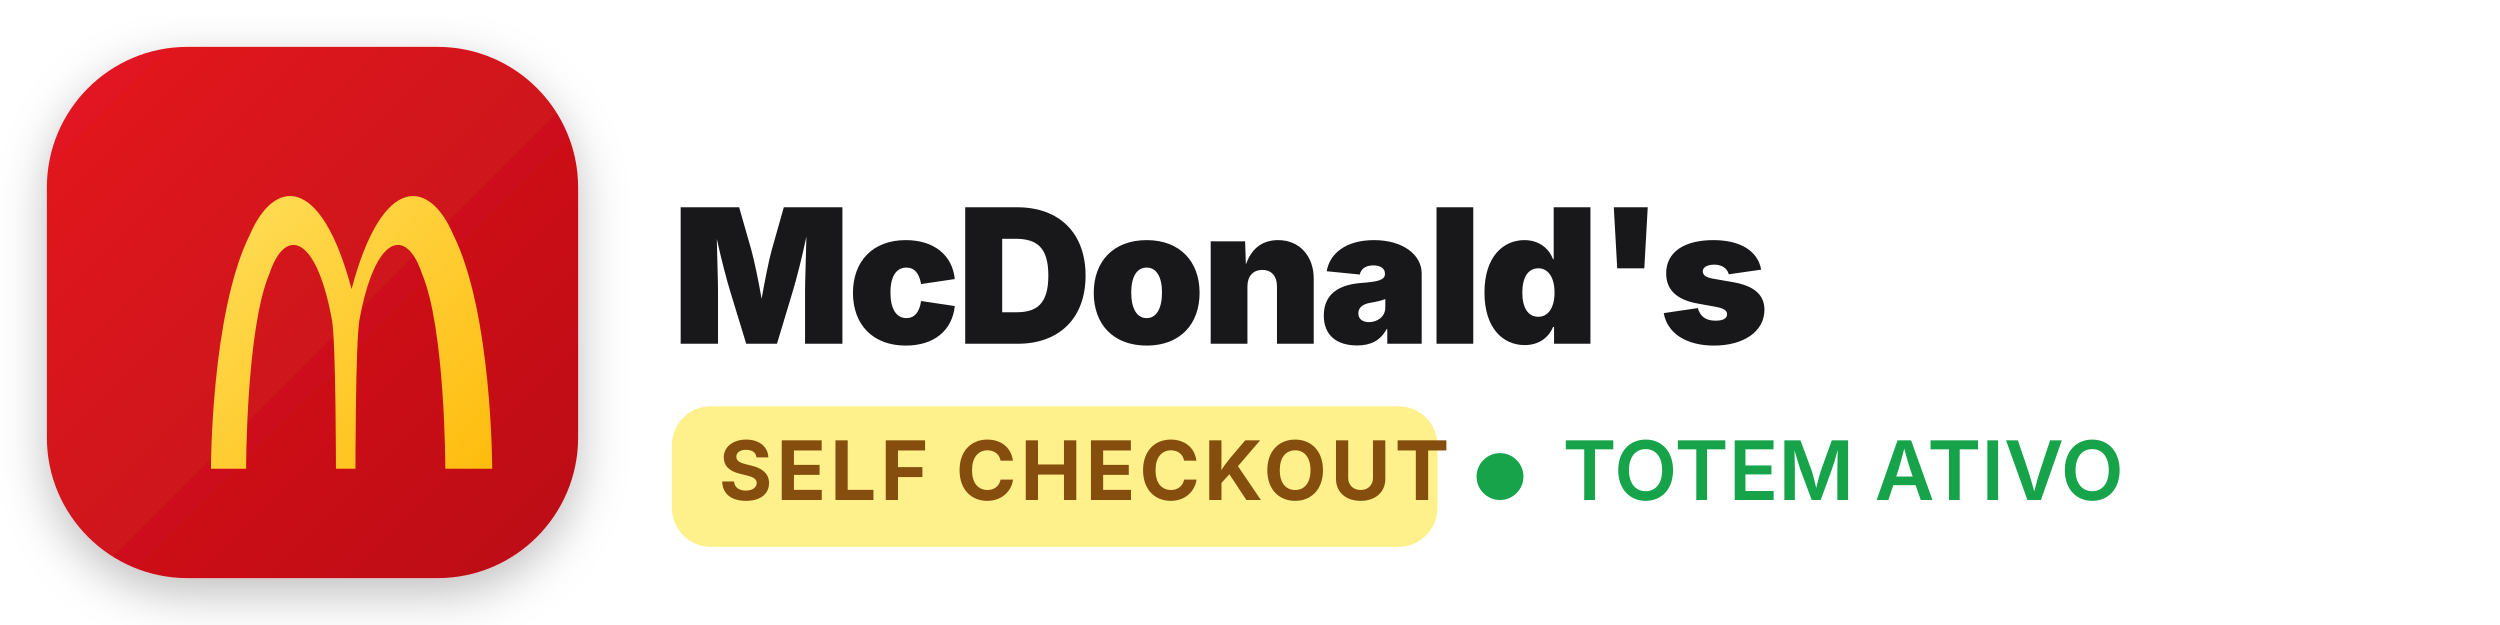
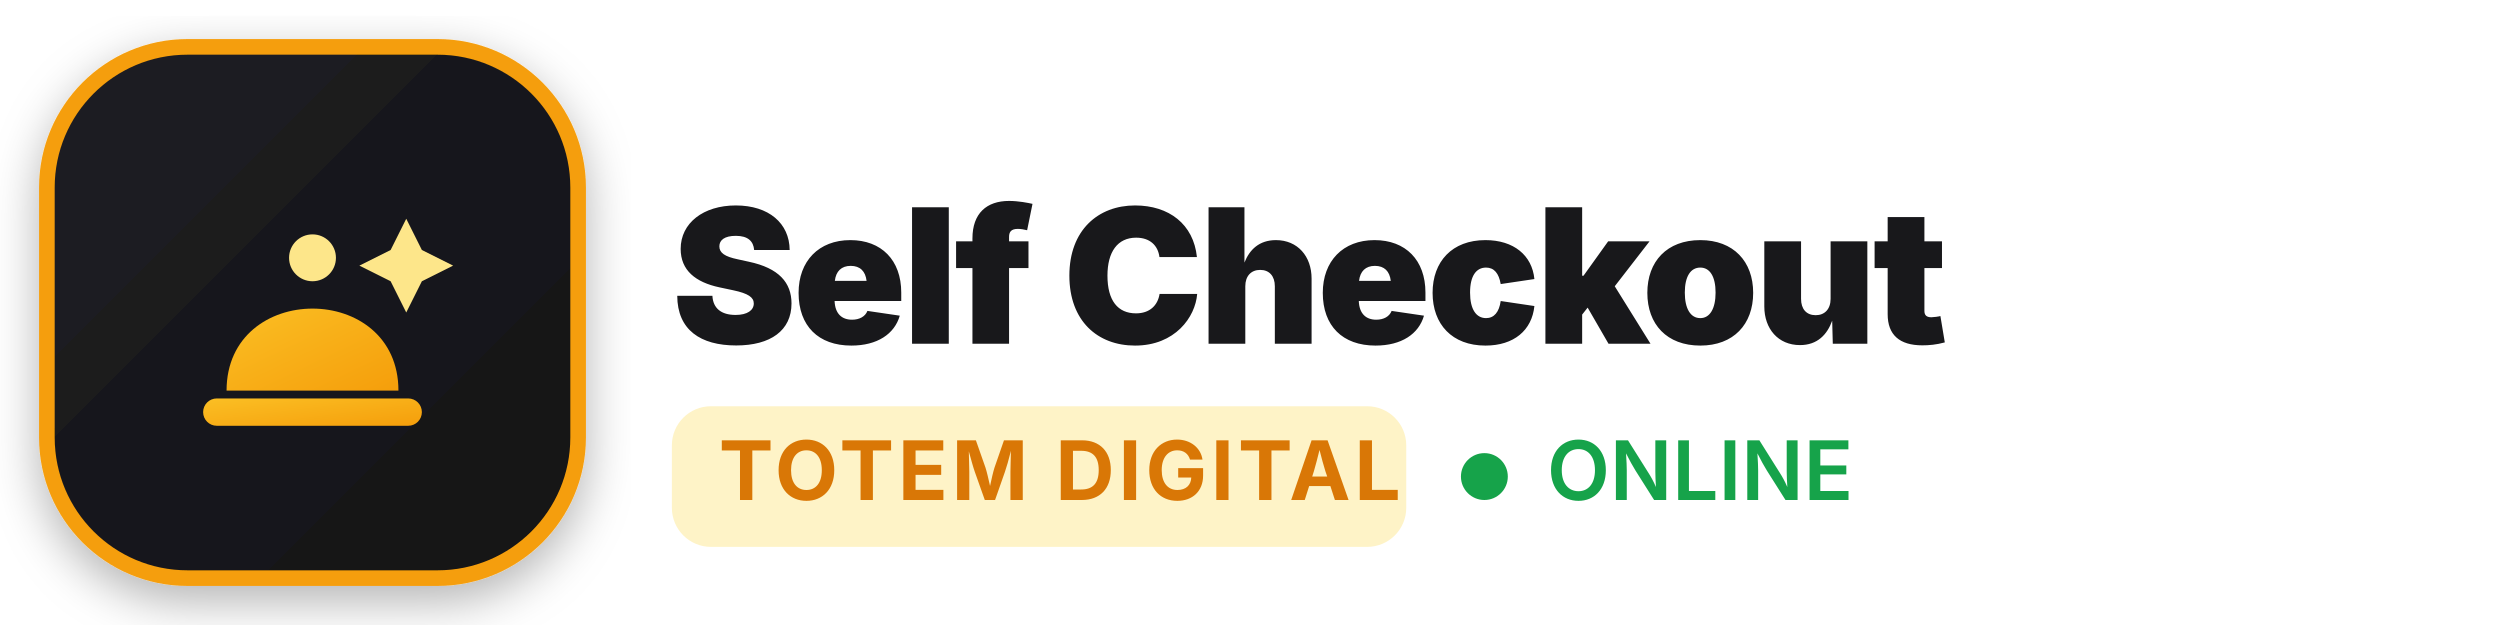
<svg xmlns="http://www.w3.org/2000/svg" viewBox="0 0 320 80" width="100%" height="100%">
  <defs>
    <linearGradient id="logoBgGrad" x1="0%" y1="0%" x2="100%" y2="100%">
-       <stop offset="0%" stop-color="#E51821" />
-       <stop offset="100%" stop-color="#BA0C14" />
+       <stop offset="0%" stop-color="#1E1E24" />
+       <stop offset="100%" stop-color="#121215" />
    </linearGradient>
    <linearGradient id="logoGold" x1="0%" y1="0%" x2="100%" y2="100%">
-       <stop offset="0%" stop-color="#FFDE59" />
-       <stop offset="100%" stop-color="#FFBC0D" />
+       <stop offset="0%" stop-color="#FBBF24" />
+       <stop offset="100%" stop-color="#F59E0B" />
    </linearGradient>
    <filter id="logoShadow" x="-10%" y="-10%" width="120%" height="120%">
-       <feDropShadow dx="0" dy="2" stdDeviation="3" flood-color="#000000" flood-opacity="0.25" />
+       <feDropShadow dx="0" dy="2" stdDeviation="3" flood-color="#000000" flood-opacity="0.3" />
    </filter>
  </defs>
  <g transform="translate(6, 6)">
-     <rect width="68" height="68" rx="18" fill="url(#logoBgGrad)" filter="url(#logoShadow)" />
-     <path d="M 21 54 C 21 54 21 34 26 24 C 29 17 35 16 39 31 C 43 16 49 17 52 24 C 57 34 57 54 57 54 C 57 54 53 54 51 54 C 51 54 51 36 48 29 C 46 23 42 24 40 35 C 39.5 38 39.5 54 39.5 54 C 39.5 54 37 54 37 54 C 37 54 37 38 36.5 35 C 34.5 24 30.5 23 28.5 29 C 25.5 36 25.5 54 25.5 54 Z" fill="url(#logoGold)" />
+     <rect width="68" height="68" rx="18" fill="url(#logoBgGrad)" stroke="#F59E0B" stroke-width="2" filter="url(#logoShadow)" />
+     <path d="M 23 44 C 23 30 45 30 45 44 Z" fill="url(#logoGold)" />
+     <circle cx="34" cy="27" r="3" fill="#FDE68A" />
+     <rect x="20" y="45" width="28" height="3.5" rx="1.75" fill="url(#logoGold)" />
+     <path d="M 46 22 L 48 26 L 52 28 L 48 30 L 46 34 L 44 30 L 40 28 L 44 26 Z" fill="#FDE68A" />
  </g>
  <g transform="translate(86, 20)">
-     <text x="0" y="24" font-family="system-ui, -apple-system, sans-serif" font-weight="900" font-size="24" fill="#18181B" letter-spacing="-0.5">McDonald's</text>
-     <rect x="0" y="32" width="98" height="18" rx="5" fill="#FEF08A" />
-     <text x="6" y="44" font-family="system-ui, -apple-system, sans-serif" font-weight="700" font-size="10.5" fill="#854D0E" letter-spacing="0.5">SELF CHECKOUT</text>
-     <circle cx="106" cy="41" r="3" fill="#16A34A" />
-     <text x="114" y="44" font-family="system-ui, -apple-system, sans-serif" font-weight="600" font-size="10.5" fill="#16A34A">TOTEM ATIVO</text>
+     <text x="0" y="24" font-family="system-ui, -apple-system, sans-serif" font-weight="900" font-size="24" fill="#18181B" letter-spacing="-0.5">Self Checkout</text>
+     <rect x="0" y="32" width="94" height="18" rx="5" fill="#FEF3C7" />
+     <text x="6" y="44" font-family="system-ui, -apple-system, sans-serif" font-weight="700" font-size="10.5" fill="#D97706" letter-spacing="0.5">TOTEM DIGITAL</text>
+     <circle cx="104" cy="41" r="3" fill="#16A34A" />
+     <text x="112" y="44" font-family="system-ui, -apple-system, sans-serif" font-weight="600" font-size="10.5" fill="#16A34A">ONLINE</text>
  </g>
</svg>
